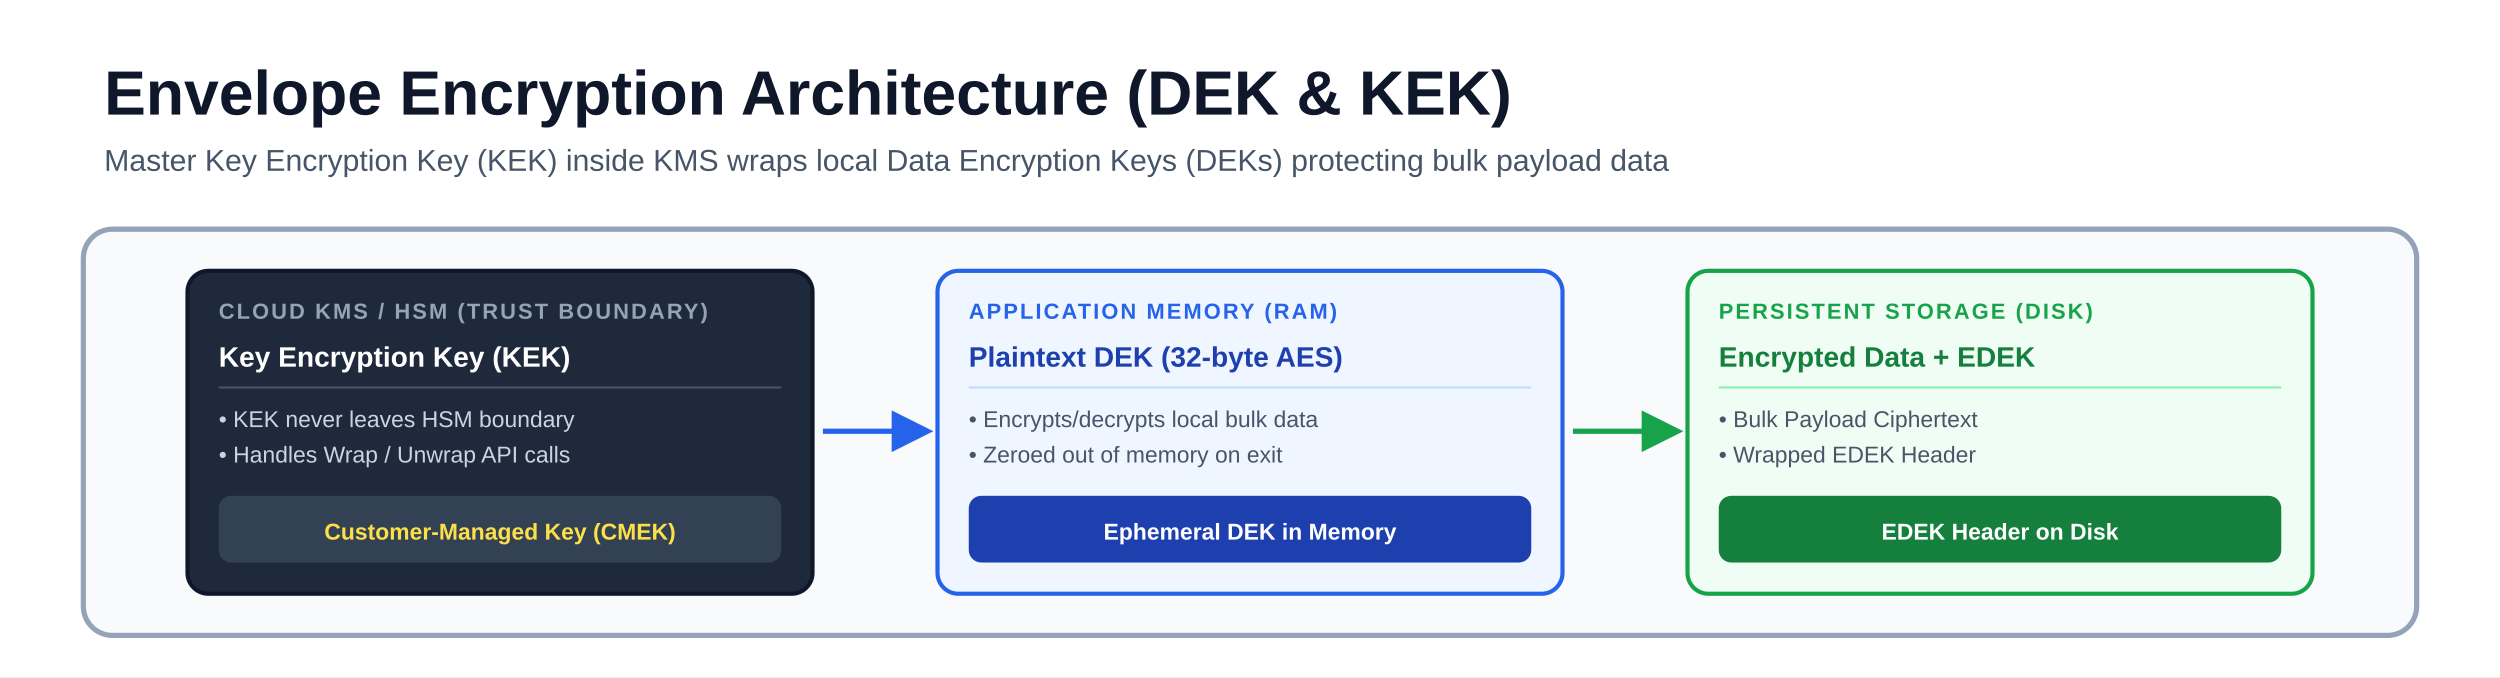
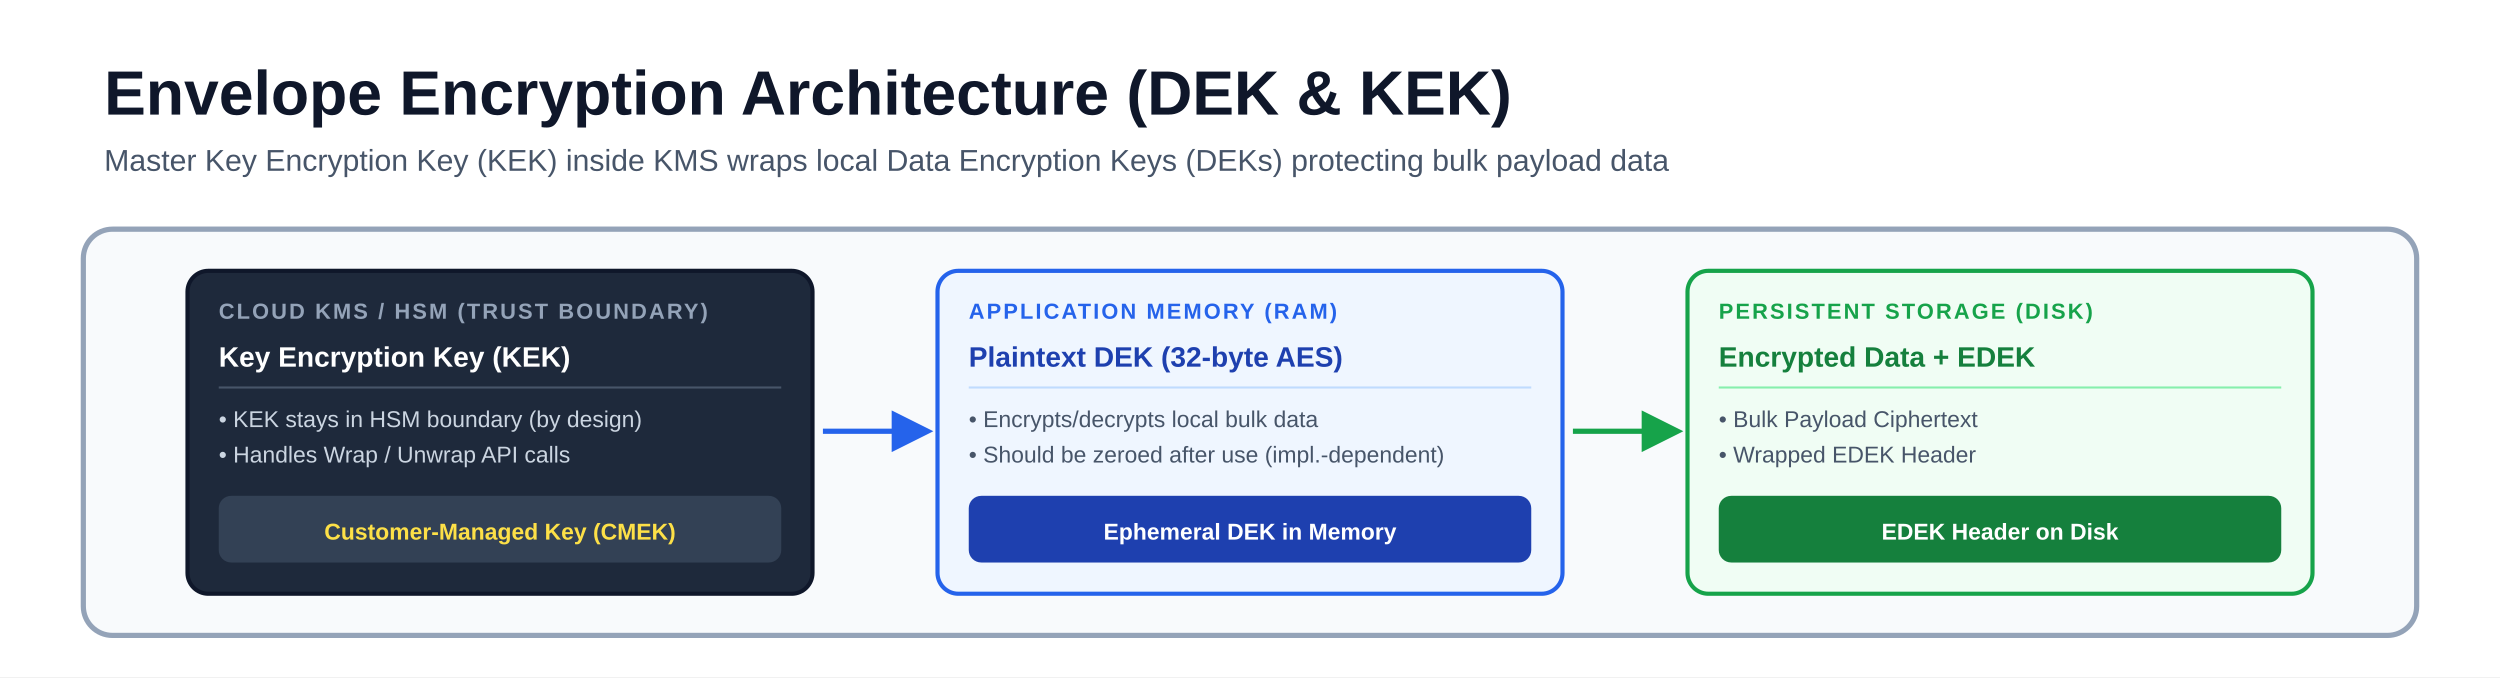
<svg xmlns="http://www.w3.org/2000/svg" viewBox="0 0 1200 325" font-family="-apple-system, BlinkMacSystemFont, 'Segoe UI', Arial, sans-serif">
  <rect width="1200" height="325" fill="#ffffff" />
  <defs>
    <marker id="arrow-blue" viewBox="0 0 10 10" refX="8.5" refY="5" markerWidth="8" markerHeight="8" orient="auto">
      <path d="M0 0 L10 5 L0 10Z" fill="#2563eb" />
    </marker>
    <marker id="arrow-green" viewBox="0 0 10 10" refX="8.5" refY="5" markerWidth="8" markerHeight="8" orient="auto">
      <path d="M0 0 L10 5 L0 10Z" fill="#16a34a" />
    </marker>
  </defs>
  <text x="50" y="55" font-size="30" font-weight="850" fill="#0f172a">Envelope Encryption Architecture (DEK &amp; KEK)</text>
  <text x="50" y="82" font-size="14.5" fill="#475569">Master Key Encryption Key (KEK) inside KMS wraps local Data Encryption Keys (DEKs) protecting bulk payload data</text>
  <rect x="40" y="110" width="1120" height="195" rx="14" fill="#f8fafc" stroke="#94a3b8" stroke-width="2.5" />
  <rect x="90" y="130" width="300" height="155" rx="10" fill="#1e293b" stroke="#0f172a" stroke-width="2" />
  <text x="105" y="153" font-size="10.5" font-weight="900" letter-spacing="1" fill="#94a3b8">CLOUD KMS / HSM (TRUST BOUNDARY)</text>
  <text x="105" y="176" font-size="13.5" font-weight="800" fill="#ffffff">Key Encryption Key (KEK)</text>
  <line x1="105" y1="186" x2="375" y2="186" stroke="#475569" stroke-width="1" />
-   <text x="105" y="205" font-size="11" fill="#cbd5e1">• KEK never leaves HSM boundary</text>
+   <text x="105" y="205" font-size="11" fill="#cbd5e1">• KEK stays in HSM boundary (by design)</text>
  <text x="105" y="222" font-size="11" fill="#cbd5e1">• Handles Wrap / Unwrap API calls</text>
  <rect x="105" y="238" width="270" height="32" rx="6" fill="#334155" />
  <text x="240" y="259" font-size="11" font-weight="800" fill="#fde047" text-anchor="middle">Customer-Managed Key (CMEK)</text>
  <path d="M 395 207 L 445 207" fill="none" stroke="#2563eb" stroke-width="2.5" marker-end="url(#arrow-blue)" />
  <rect x="450" y="130" width="300" height="155" rx="10" fill="#eff6ff" stroke="#2563eb" stroke-width="2" />
  <text x="465" y="153" font-size="10.5" font-weight="900" letter-spacing="1" fill="#2563eb">APPLICATION MEMORY (RAM)</text>
  <text x="465" y="176" font-size="13.5" font-weight="800" fill="#1e40af">Plaintext DEK (32-byte AES)</text>
  <line x1="465" y1="186" x2="735" y2="186" stroke="#bfdbfe" stroke-width="1" />
  <text x="465" y="205" font-size="11" fill="#475569">• Encrypts/decrypts local bulk data</text>
-   <text x="465" y="222" font-size="11" fill="#475569">• Zeroed out of memory on exit</text>
+   <text x="465" y="222" font-size="11" fill="#475569">• Should be zeroed after use (impl.-dependent)</text>
  <rect x="465" y="238" width="270" height="32" rx="6" fill="#1e40af" />
  <text x="600" y="259" font-size="11" font-weight="800" fill="#ffffff" text-anchor="middle">Ephemeral DEK in Memory</text>
  <path d="M 755 207 L 805 207" fill="none" stroke="#16a34a" stroke-width="2.5" marker-end="url(#arrow-green)" />
  <rect x="810" y="130" width="300" height="155" rx="10" fill="#f0fdf4" stroke="#16a34a" stroke-width="2" />
  <text x="825" y="153" font-size="10.5" font-weight="900" letter-spacing="1" fill="#16a34a">PERSISTENT STORAGE (DISK)</text>
  <text x="825" y="176" font-size="13.5" font-weight="800" fill="#15803d">Encrypted Data + EDEK</text>
  <line x1="825" y1="186" x2="1095" y2="186" stroke="#86efac" stroke-width="1" />
  <text x="825" y="205" font-size="11" fill="#475569">• Bulk Payload Ciphertext</text>
  <text x="825" y="222" font-size="11" fill="#475569">• Wrapped EDEK Header</text>
  <rect x="825" y="238" width="270" height="32" rx="6" fill="#15803d" />
  <text x="960" y="259" font-size="11" font-weight="800" fill="#ffffff" text-anchor="middle">EDEK Header on Disk</text>
</svg>
